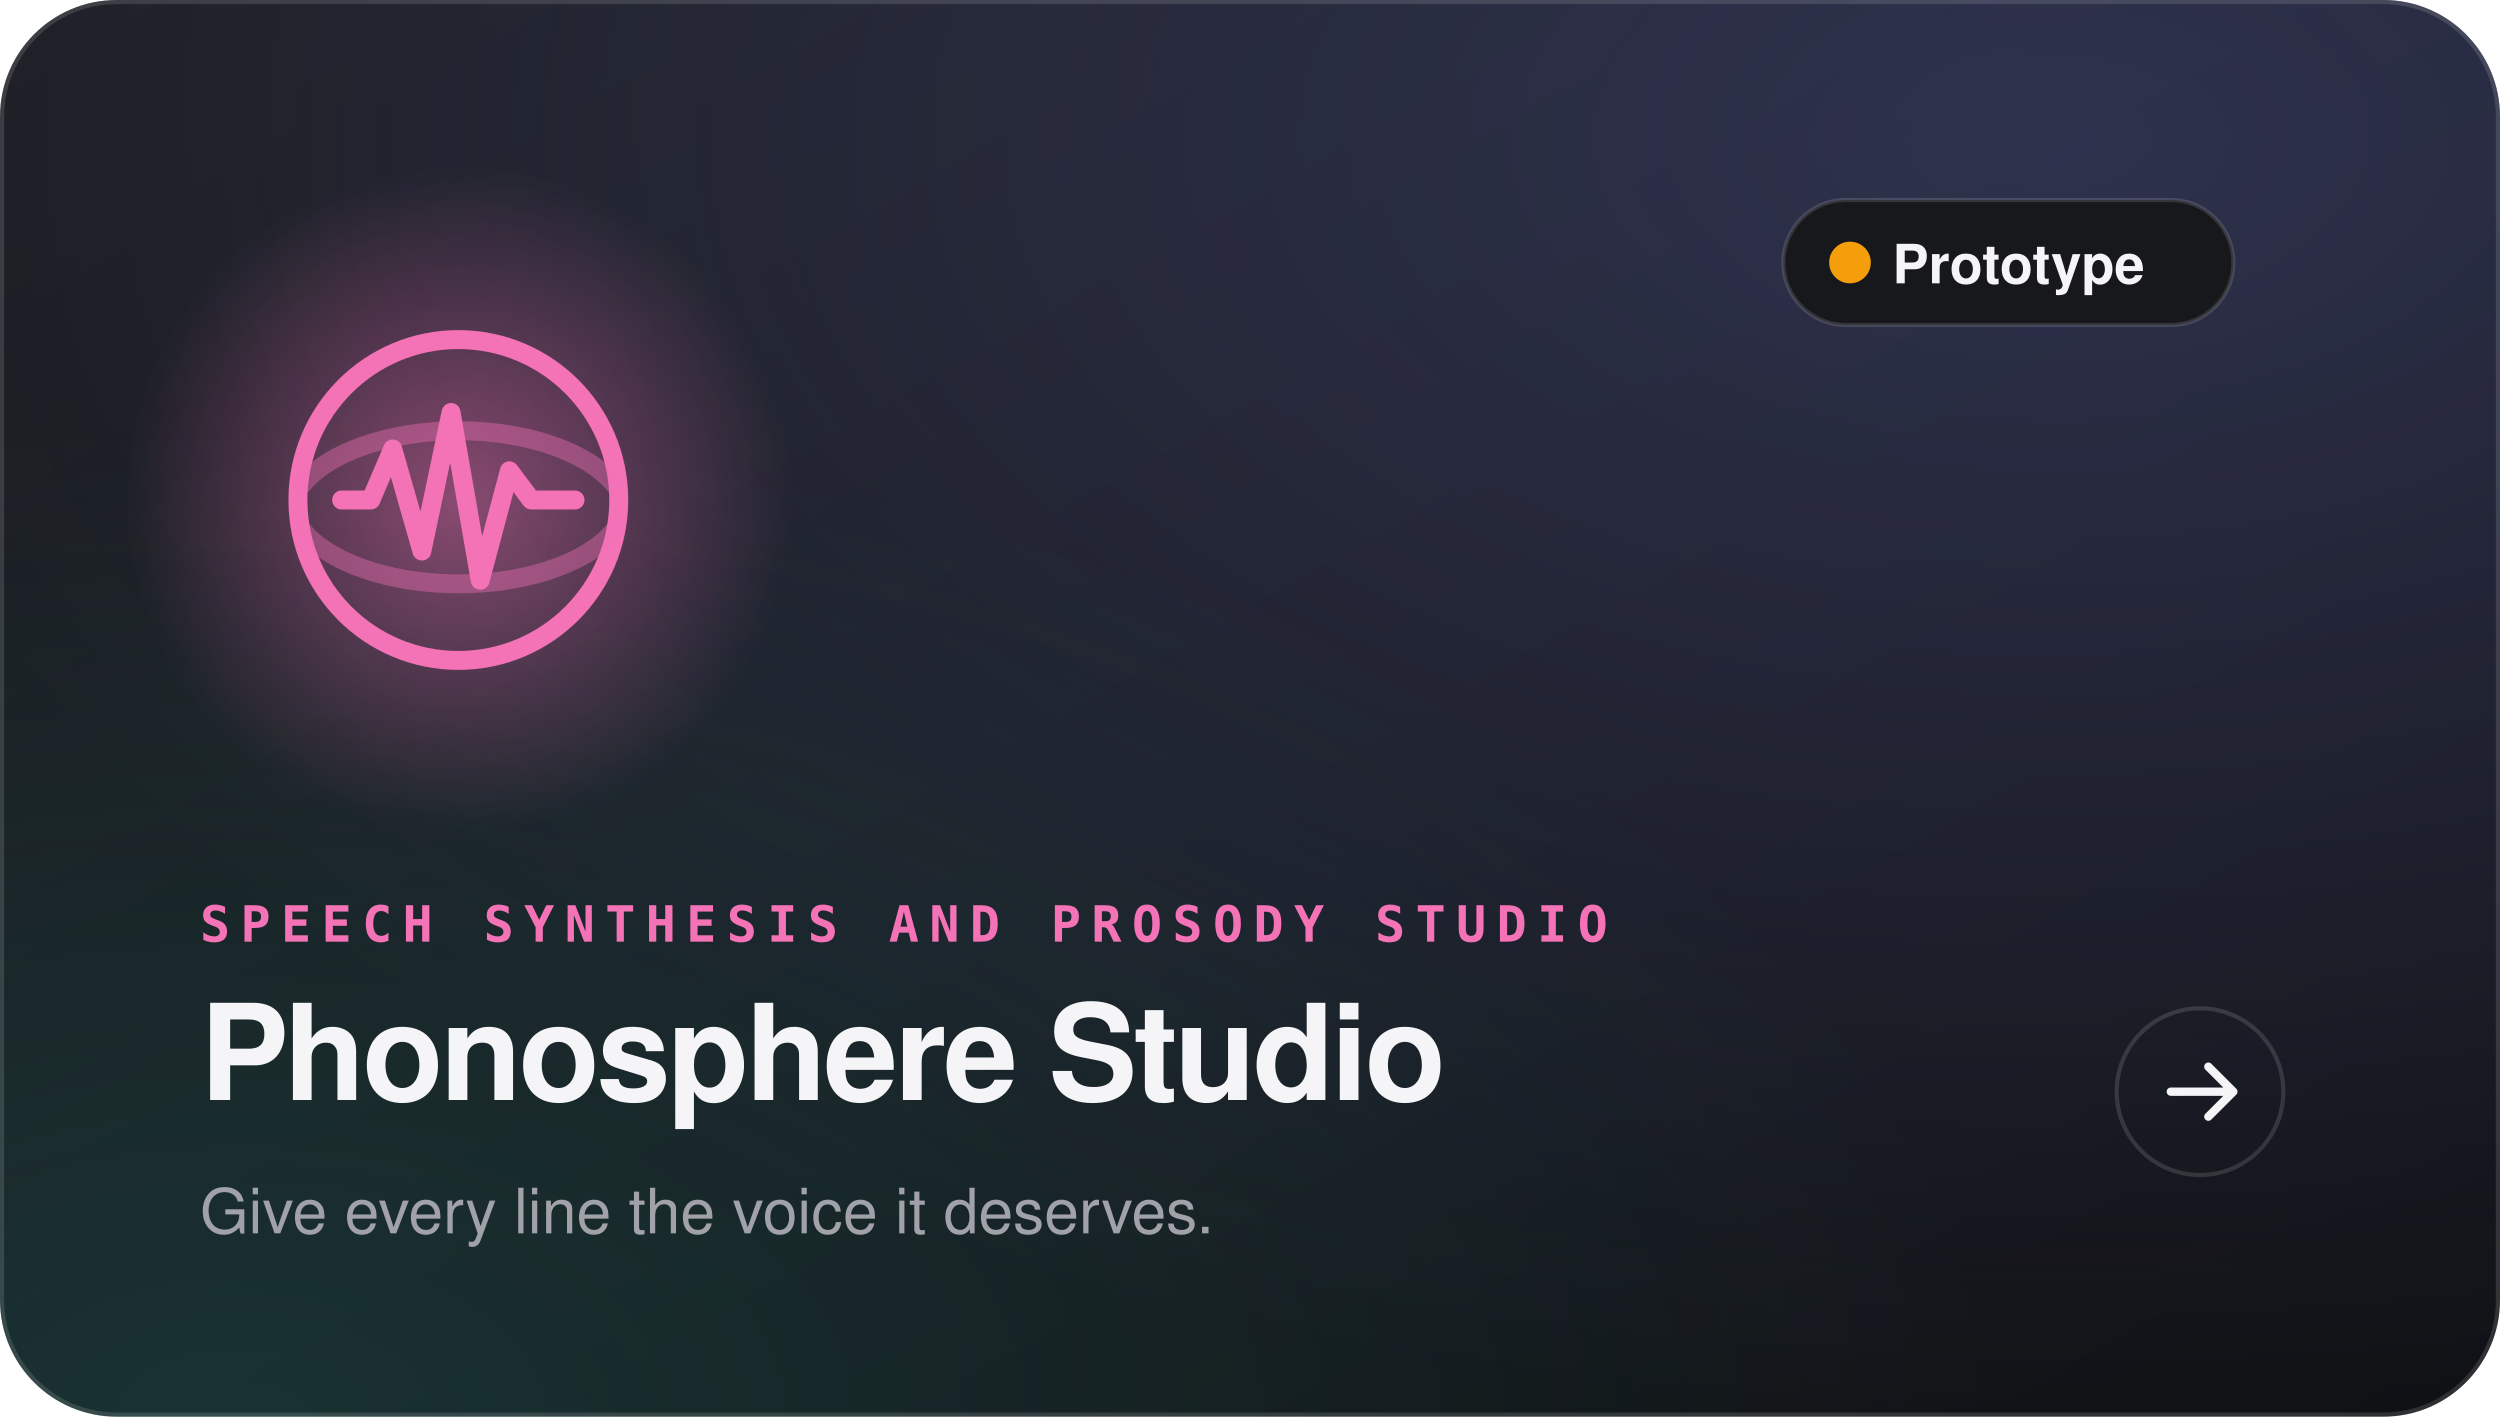
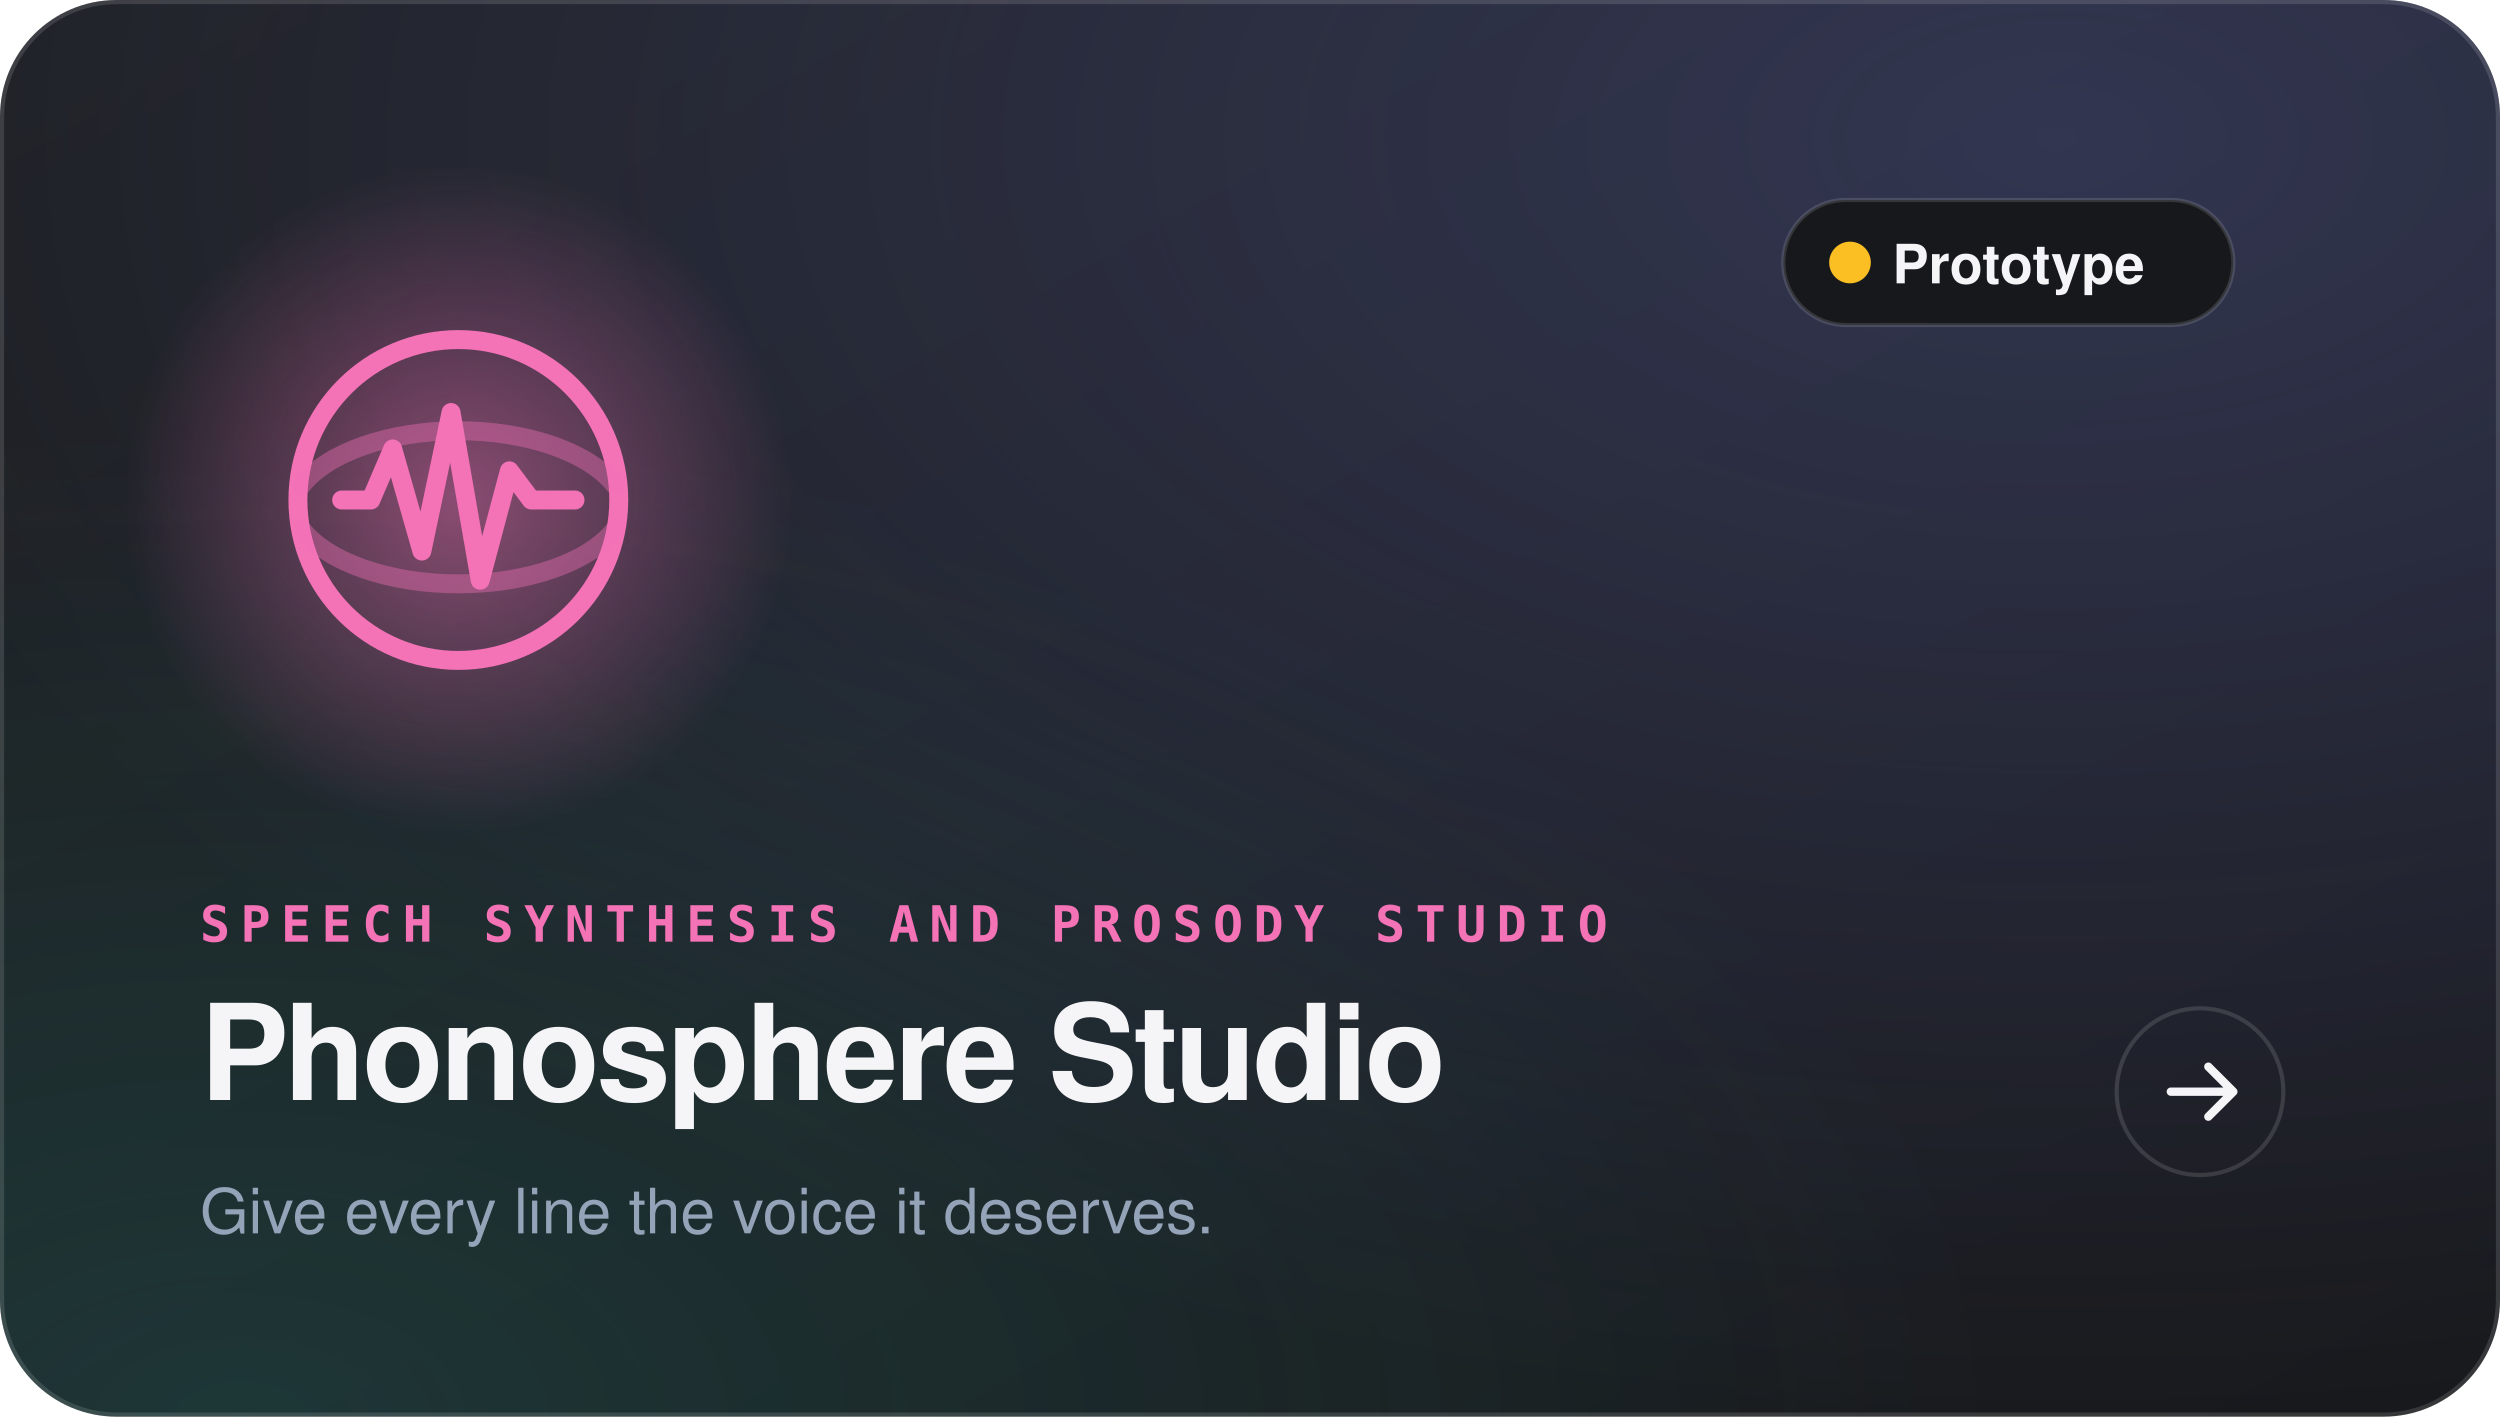
<svg xmlns="http://www.w3.org/2000/svg" viewBox="0 0 600 340" width="600" height="340" role="img" aria-label="Phonosphere Studio: Give every line the voice it deserves. Status Prototype.">
  <style>.halo{transform-origin:110px 120px;animation:h 5s ease-in-out infinite}@keyframes h{0%,100%{opacity:.35;transform:scale(.92)}50%{opacity:.8;transform:scale(1.05)}}.go{animation:g 2.4s ease-in-out infinite}@keyframes g{0%,100%{transform:translateX(0)}50%{transform:translateX(5px)}}@media (prefers-reduced-motion: reduce){*{animation:none!important}}</style>
  <defs>
    <linearGradient id="bg" x1="0" y1="0" x2="1" y2="1">
-       <stop offset="0" stop-color="#1d1f24" />
-       <stop offset="1" stop-color="#101114" />
+       <stop offset="0" stop-color="#1f2125" />
+       <stop offset="1" stop-color="#18191c" />
    </linearGradient>
    <linearGradient id="accent" x1="0" y1="0" x2="1" y2="0">
      <stop offset="0" stop-color="#2dd4bf" />
      <stop offset=".5" stop-color="#818cf8" />
      <stop offset="1" stop-color="#c084fc" />
    </linearGradient>
    <radialGradient id="glow" cx=".82" cy=".1" r=".9">
      <stop offset="0" stop-color="#818cf8" stop-opacity=".22" />
      <stop offset="1" stop-color="#818cf8" stop-opacity="0" />
    </radialGradient>
    <radialGradient id="glow2" cx=".1" cy="1" r=".7">
      <stop offset="0" stop-color="#2dd4bf" stop-opacity=".14" />
      <stop offset="1" stop-color="#2dd4bf" stop-opacity="0" />
    </radialGradient>
    <radialGradient id="aura" cx=".5" cy=".5" r=".5">
      <stop offset="0" stop-color="#f472b6" stop-opacity=".5" />
      <stop offset="1" stop-color="#f472b6" stop-opacity="0" />
    </radialGradient>
  </defs>
  <rect width="600" height="340" rx="28" fill="url(#bg)" />
  <rect width="600" height="340" rx="28" fill="url(#glow)" />
  <rect width="600" height="340" rx="28" fill="url(#glow2)" />
  <rect x=".5" y=".5" width="599" height="339" rx="27.5" fill="none" stroke="rgba(255,255,255,0.13)" />
  <circle class="halo" cx="110" cy="120" r="80" fill="url(#aura)" />
  <svg x="54" y="64" width="112" height="112" color="#f472b6" viewBox="0 0 64 64" fill="none" stroke="currentColor" stroke-width="2.6" stroke-linecap="round" stroke-linejoin="round">
    <circle cx="32" cy="32" r="22" />
    <path d="M10.5 30c3.5-4.5 12-7.5 21.5-7.5S50 25.5 53.5 30" stroke-opacity=".4" />
    <path d="M10.5 36c3.5 4.5 12 7.5 21.5 7.5S50 40.5 53.5 36" stroke-opacity=".4" />
    <path class="acc" d="M16 32h4l3-7 4 14 4-19 4 23 4-15 3 4h6" />
  </svg>
  <rect x="428" y="48" width="108" height="30" rx="15" fill="#17181c" stroke="rgba(255,255,255,0.13)" />
-   <circle cx="444" cy="63" r="5" fill="#f59e0b" />
+   <circle cx="444" cy="63" r="5" fill="#fbbf24" />
  <text x="454.2" y="68" font-family="-apple-system, BlinkMacSystemFont, 'Segoe UI', Helvetica, Arial, sans-serif" font-size="13" font-weight="600" fill="#f5f5f7" text-anchor="start" letter-spacing="0">Prototype</text>
  <text x="48" y="226" font-family="SFMono-Regular, Menlo, Consolas, monospace" font-size="12" font-weight="600" fill="#f472b6" text-anchor="start" letter-spacing="2.5">SPEECH SYNTHESIS AND PROSODY STUDIO</text>
  <text x="48" y="264" font-family="-apple-system, BlinkMacSystemFont, 'Segoe UI', Helvetica, Arial, sans-serif" font-size="32" font-weight="700" fill="#f5f5f7" text-anchor="start" letter-spacing="-0.8">Phonosphere Studio</text>
-   <text x="48" y="296" font-family="-apple-system, BlinkMacSystemFont, 'Segoe UI', Helvetica, Arial, sans-serif" font-size="15" font-weight="400" fill="#a1a1aa" text-anchor="start" letter-spacing="0">Give every line the voice it deserves.</text>
+   <text x="48" y="296" font-family="-apple-system, BlinkMacSystemFont, 'Segoe UI', Helvetica, Arial, sans-serif" font-size="15" font-weight="400" fill="#94a3b8" text-anchor="start" letter-spacing="0">Give every line the voice it deserves.</text>
  <g class="go">
    <circle cx="528" cy="262" r="20" fill="none" stroke="rgba(255,255,255,0.13)" />
    <path d="M521 262 h14 M530 256 l6 6 l-6 6" fill="none" stroke="#f5f5f7" stroke-width="2" stroke-linecap="round" stroke-linejoin="round" />
  </g>
</svg>
